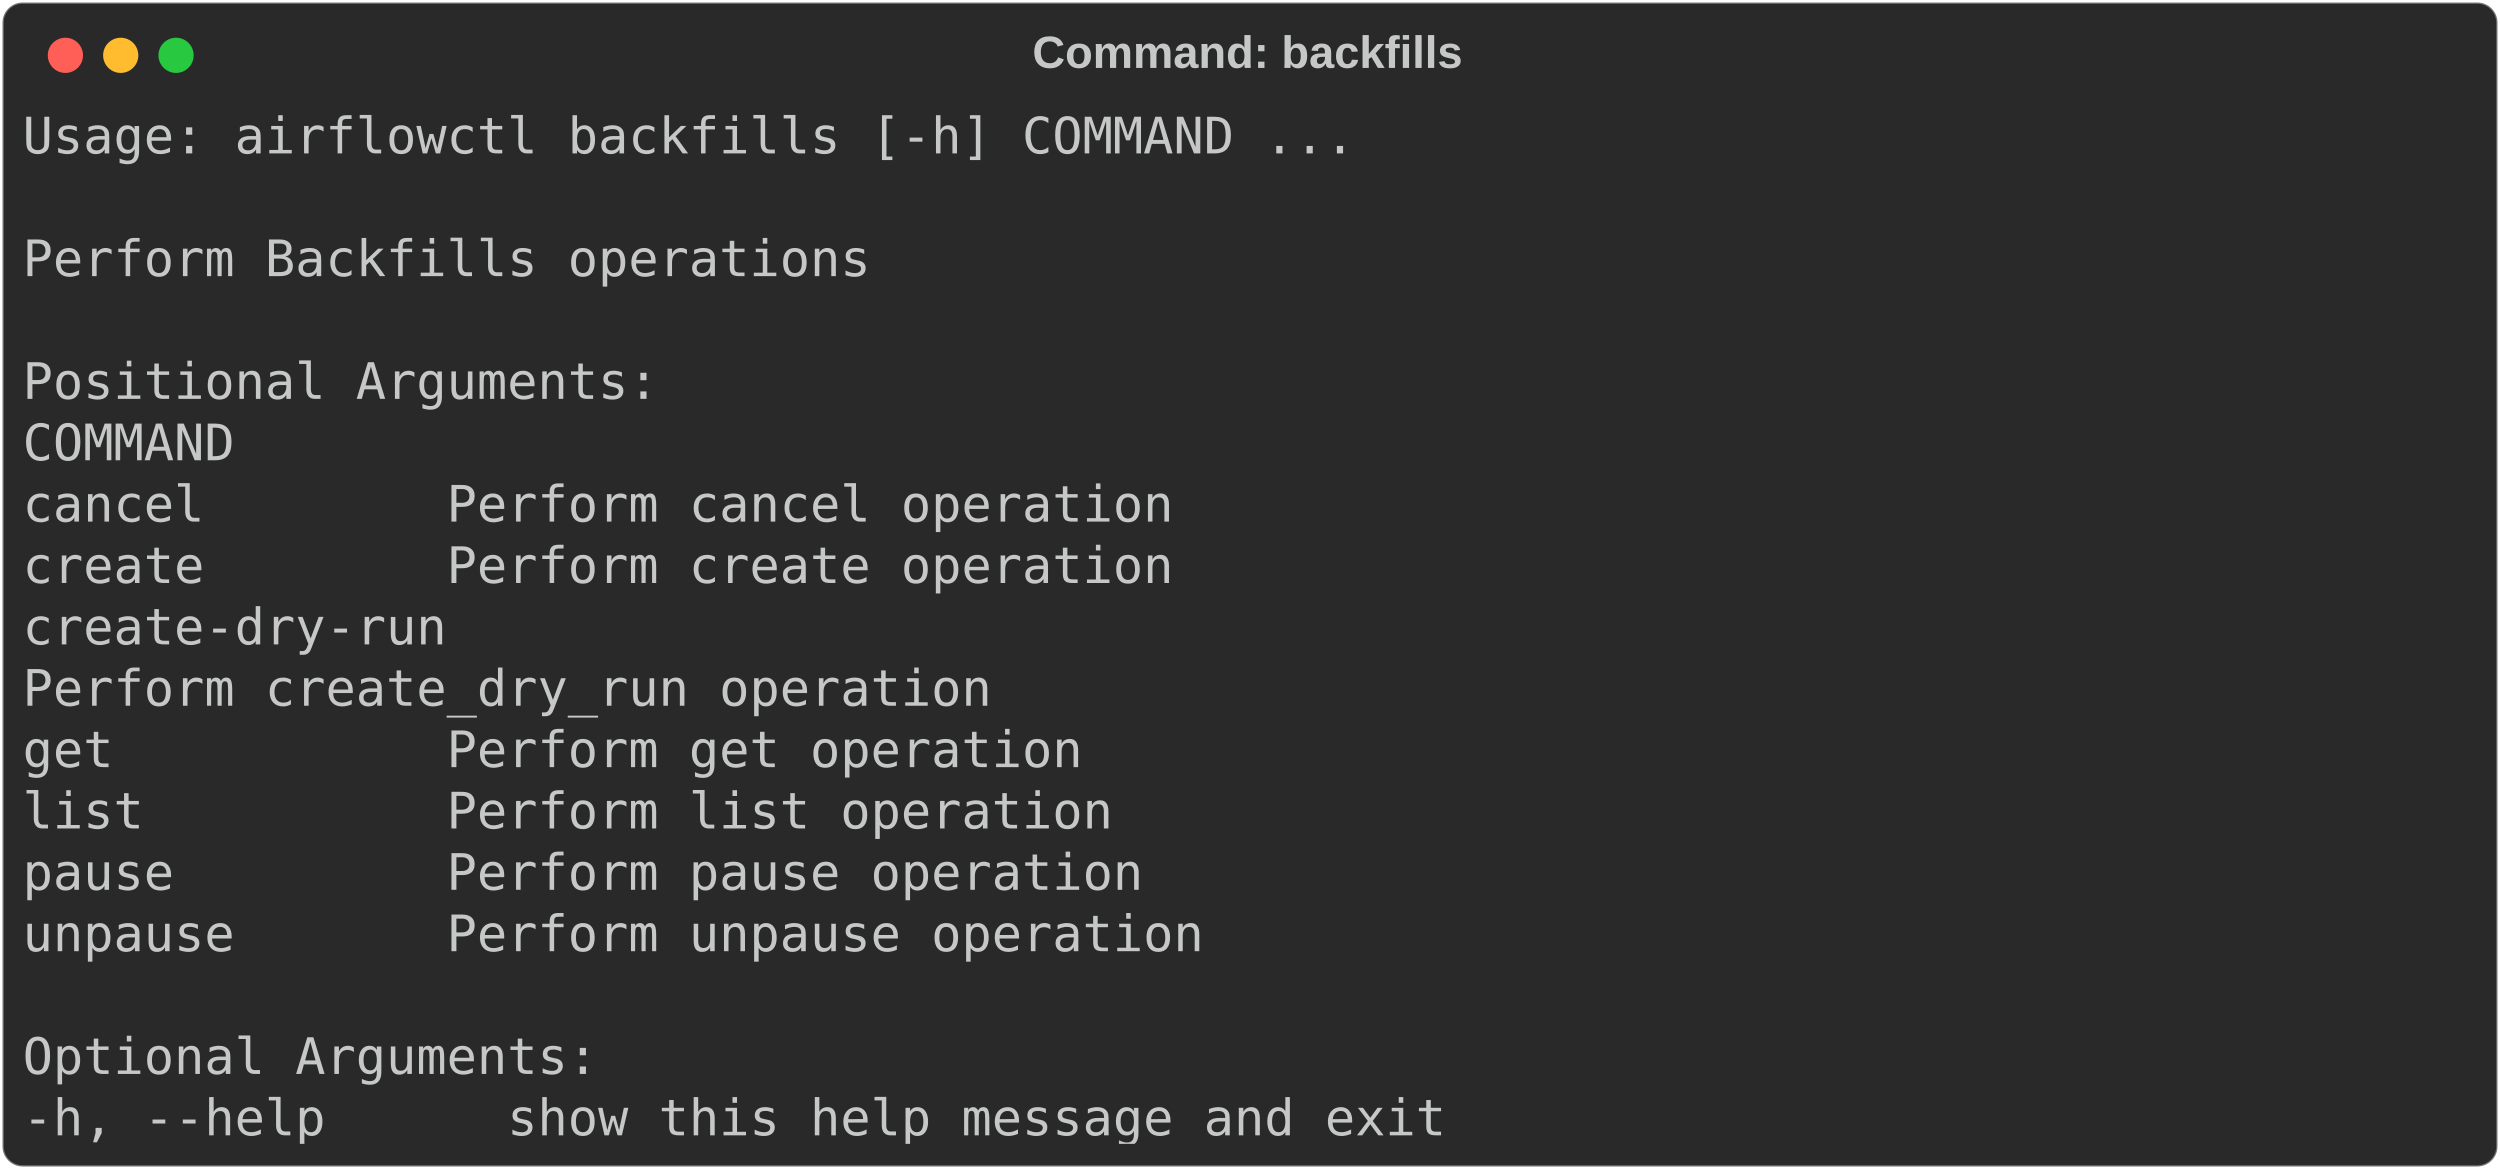
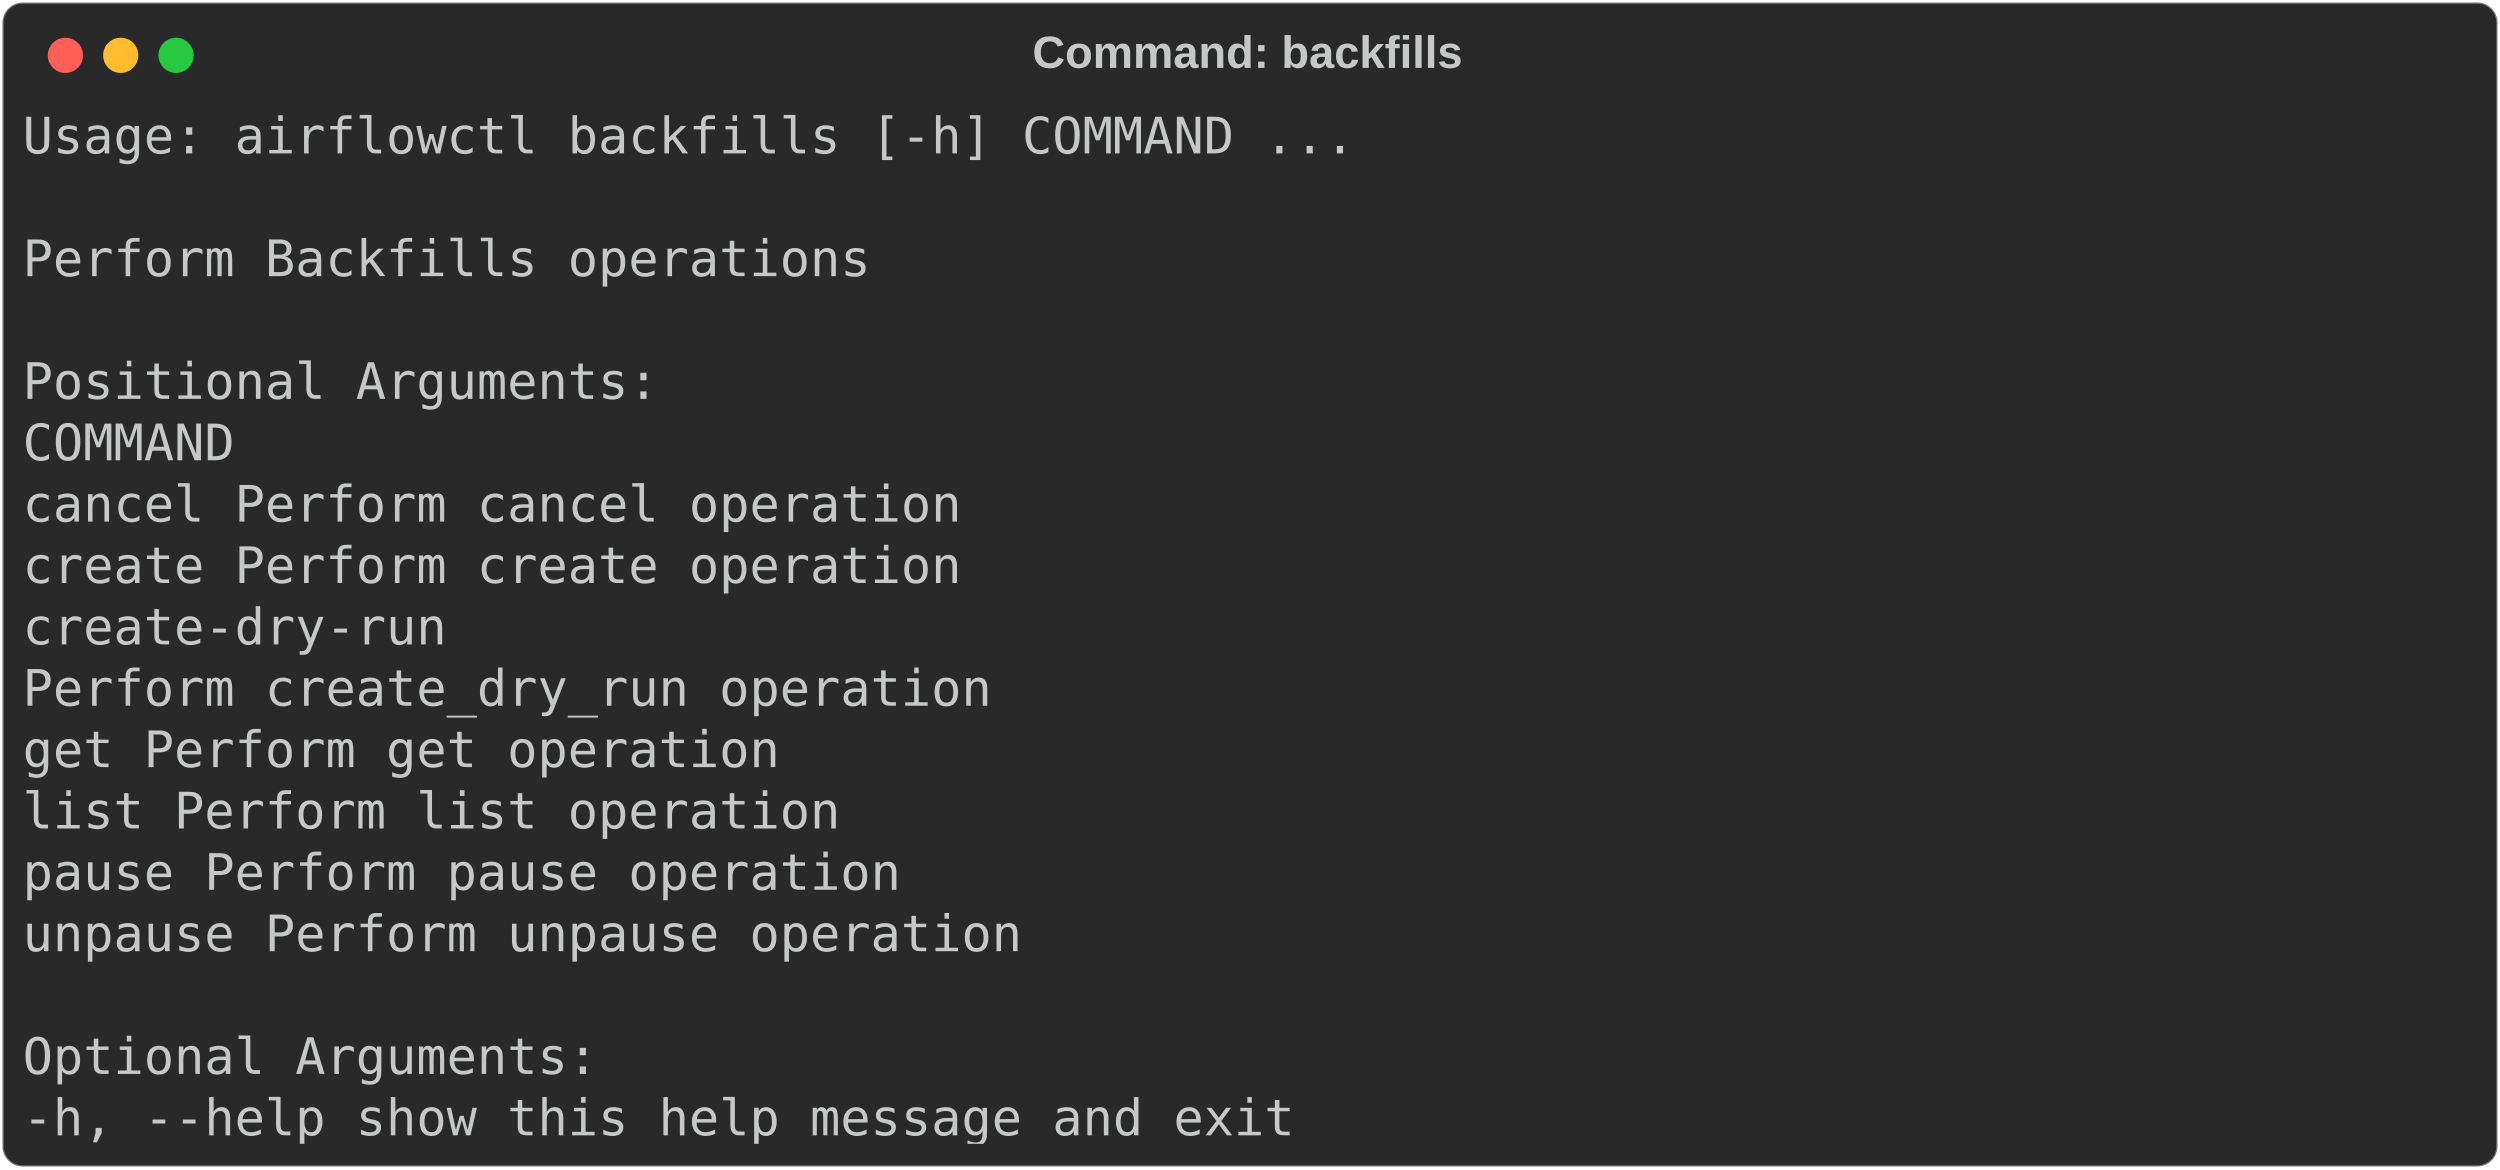
<svg xmlns="http://www.w3.org/2000/svg" class="rich-terminal" viewBox="0 0 994 464.8">
-   <style>
- 
-     @font-face {
-         font-family: "Fira Code";
-         src: local("FiraCode-Regular"),
-                 url("https://cdnjs.cloudflare.com/ajax/libs/firacode/6.2.0/woff2/FiraCode-Regular.woff2") format("woff2"),
-                 url("https://cdnjs.cloudflare.com/ajax/libs/firacode/6.2.0/woff/FiraCode-Regular.woff") format("woff");
-         font-style: normal;
-         font-weight: 400;
-     }
-     @font-face {
-         font-family: "Fira Code";
-         src: local("FiraCode-Bold"),
-                 url("https://cdnjs.cloudflare.com/ajax/libs/firacode/6.2.0/woff2/FiraCode-Bold.woff2") format("woff2"),
-                 url("https://cdnjs.cloudflare.com/ajax/libs/firacode/6.2.0/woff/FiraCode-Bold.woff") format("woff");
-         font-style: bold;
-         font-weight: 700;
-     }
- 
-     .terminal-962206658-matrix {
-         font-family: Fira Code, monospace;
-         font-size: 20px;
-         line-height: 24.4px;
-         font-variant-east-asian: full-width;
-     }
- 
-     .terminal-962206658-title {
-         font-size: 18px;
-         font-weight: bold;
-         font-family: arial;
-     }
- 
-     .terminal-962206658-r1 { fill: #c5c8c6 }
-     </style>
+   <style>@font-face{font-family:"Fira Code";src:local("FiraCode-Regular"),url(https://cdnjs.cloudflare.com/ajax/libs/firacode/6.2.0/woff2/FiraCode-Regular.woff2) format("woff2"),url(https://cdnjs.cloudflare.com/ajax/libs/firacode/6.2.0/woff/FiraCode-Regular.woff) format("woff");font-style:normal;font-weight:400}@font-face{font-family:"Fira Code";src:local("FiraCode-Bold"),url(https://cdnjs.cloudflare.com/ajax/libs/firacode/6.2.0/woff2/FiraCode-Bold.woff2) format("woff2"),url(https://cdnjs.cloudflare.com/ajax/libs/firacode/6.2.0/woff/FiraCode-Bold.woff) format("woff");font-style:bold;font-weight:700}.terminal-962206658-matrix{font-family:Fira Code,monospace;font-size:20px;line-height:24.4px;font-variant-east-asian:full-width}.terminal-962206658-title{font-size:18px;font-weight:700;font-family:arial}.terminal-962206658-r1{fill:#c5c8c6}</style>
  <defs>
    <clipPath id="terminal-962206658-clip-terminal">
-       <rect x="0" y="0" width="975.0" height="413.8" />
+       <rect width="975" height="413.8" x="0" y="0" />
    </clipPath>
    <clipPath id="terminal-962206658-line-0">
-       <rect x="0" y="1.5" width="976" height="24.65" />
+       <rect width="976" height="24.65" x="0" y="1.5" />
    </clipPath>
    <clipPath id="terminal-962206658-line-1">
-       <rect x="0" y="25.9" width="976" height="24.65" />
+       <rect width="976" height="24.65" x="0" y="25.9" />
    </clipPath>
    <clipPath id="terminal-962206658-line-2">
-       <rect x="0" y="50.3" width="976" height="24.65" />
+       <rect width="976" height="24.65" x="0" y="50.3" />
    </clipPath>
    <clipPath id="terminal-962206658-line-3">
-       <rect x="0" y="74.7" width="976" height="24.65" />
+       <rect width="976" height="24.65" x="0" y="74.7" />
    </clipPath>
    <clipPath id="terminal-962206658-line-4">
-       <rect x="0" y="99.1" width="976" height="24.65" />
+       <rect width="976" height="24.65" x="0" y="99.1" />
    </clipPath>
    <clipPath id="terminal-962206658-line-5">
-       <rect x="0" y="123.5" width="976" height="24.65" />
+       <rect width="976" height="24.65" x="0" y="123.5" />
    </clipPath>
    <clipPath id="terminal-962206658-line-6">
-       <rect x="0" y="147.9" width="976" height="24.65" />
+       <rect width="976" height="24.65" x="0" y="147.9" />
    </clipPath>
    <clipPath id="terminal-962206658-line-7">
-       <rect x="0" y="172.3" width="976" height="24.65" />
+       <rect width="976" height="24.65" x="0" y="172.3" />
    </clipPath>
    <clipPath id="terminal-962206658-line-8">
-       <rect x="0" y="196.7" width="976" height="24.65" />
+       <rect width="976" height="24.65" x="0" y="196.7" />
    </clipPath>
    <clipPath id="terminal-962206658-line-9">
-       <rect x="0" y="221.1" width="976" height="24.65" />
+       <rect width="976" height="24.65" x="0" y="221.1" />
    </clipPath>
    <clipPath id="terminal-962206658-line-10">
-       <rect x="0" y="245.5" width="976" height="24.65" />
+       <rect width="976" height="24.65" x="0" y="245.5" />
    </clipPath>
    <clipPath id="terminal-962206658-line-11">
-       <rect x="0" y="269.9" width="976" height="24.65" />
+       <rect width="976" height="24.65" x="0" y="269.9" />
    </clipPath>
    <clipPath id="terminal-962206658-line-12">
-       <rect x="0" y="294.3" width="976" height="24.65" />
+       <rect width="976" height="24.65" x="0" y="294.3" />
    </clipPath>
    <clipPath id="terminal-962206658-line-13">
-       <rect x="0" y="318.7" width="976" height="24.65" />
+       <rect width="976" height="24.65" x="0" y="318.7" />
    </clipPath>
    <clipPath id="terminal-962206658-line-14">
-       <rect x="0" y="343.1" width="976" height="24.65" />
+       <rect width="976" height="24.65" x="0" y="343.1" />
    </clipPath>
    <clipPath id="terminal-962206658-line-15">
-       <rect x="0" y="367.5" width="976" height="24.65" />
+       <rect width="976" height="24.65" x="0" y="367.5" />
    </clipPath>
  </defs>
-   <rect fill="#292929" stroke="rgba(255,255,255,0.35)" stroke-width="1" x="1" y="1" width="992" height="462.8" rx="8" />
-   <text class="terminal-962206658-title" fill="#c5c8c6" text-anchor="middle" x="496" y="27">Command: backfills</text>
+   <rect width="992" height="462.8" x="1" y="1" fill="#292929" stroke="rgba(255,255,255,0.35)" stroke-width="1" rx="8" />
+   <text x="496" y="27" fill="#c5c8c6" class="terminal-962206658-title" text-anchor="middle">Command: backfills</text>
  <g transform="translate(26,22)">
    <circle cx="0" cy="0" r="7" fill="#ff5f57" />
    <circle cx="22" cy="0" r="7" fill="#febc2e" />
    <circle cx="44" cy="0" r="7" fill="#28c840" />
  </g>
-   <g transform="translate(9, 41)" clip-path="url(#terminal-962206658-clip-terminal)">
+   <g clip-path="url(#terminal-962206658-clip-terminal)" transform="translate(9, 41)">
    <g class="terminal-962206658-matrix">
-       <text class="terminal-962206658-r1" x="0" y="20" textLength="536.8" clip-path="url(#terminal-962206658-line-0)">Usage: airflowctl backfills [-h] COMMAND ...</text>
-       <text class="terminal-962206658-r1" x="976" y="20" textLength="12.2" clip-path="url(#terminal-962206658-line-0)">
- </text>
-       <text class="terminal-962206658-r1" x="976" y="44.4" textLength="12.2" clip-path="url(#terminal-962206658-line-1)">
- </text>
-       <text class="terminal-962206658-r1" x="0" y="68.8" textLength="341.6" clip-path="url(#terminal-962206658-line-2)">Perform Backfills operations</text>
-       <text class="terminal-962206658-r1" x="976" y="68.8" textLength="12.2" clip-path="url(#terminal-962206658-line-2)">
- </text>
-       <text class="terminal-962206658-r1" x="976" y="93.2" textLength="12.2" clip-path="url(#terminal-962206658-line-3)">
- </text>
-       <text class="terminal-962206658-r1" x="0" y="117.6" textLength="256.2" clip-path="url(#terminal-962206658-line-4)">Positional Arguments:</text>
-       <text class="terminal-962206658-r1" x="976" y="117.6" textLength="12.2" clip-path="url(#terminal-962206658-line-4)">
- </text>
-       <text class="terminal-962206658-r1" x="0" y="142" textLength="109.8" clip-path="url(#terminal-962206658-line-5)">  COMMAND</text>
-       <text class="terminal-962206658-r1" x="976" y="142" textLength="12.2" clip-path="url(#terminal-962206658-line-5)">
- </text>
-       <text class="terminal-962206658-r1" x="0" y="166.4" textLength="512.4" clip-path="url(#terminal-962206658-line-6)">    cancel        Perform cancel operation</text>
-       <text class="terminal-962206658-r1" x="976" y="166.4" textLength="12.2" clip-path="url(#terminal-962206658-line-6)">
- </text>
-       <text class="terminal-962206658-r1" x="0" y="190.8" textLength="512.4" clip-path="url(#terminal-962206658-line-7)">    create        Perform create operation</text>
-       <text class="terminal-962206658-r1" x="976" y="190.8" textLength="12.2" clip-path="url(#terminal-962206658-line-7)">
- </text>
-       <text class="terminal-962206658-r1" x="0" y="215.2" textLength="219.6" clip-path="url(#terminal-962206658-line-8)">    create-dry-run</text>
-       <text class="terminal-962206658-r1" x="976" y="215.2" textLength="12.2" clip-path="url(#terminal-962206658-line-8)">
- </text>
-       <text class="terminal-962206658-r1" x="0" y="239.6" textLength="610" clip-path="url(#terminal-962206658-line-9)">                  Perform create_dry_run operation</text>
-       <text class="terminal-962206658-r1" x="976" y="239.6" textLength="12.2" clip-path="url(#terminal-962206658-line-9)">
- </text>
-       <text class="terminal-962206658-r1" x="0" y="264" textLength="475.8" clip-path="url(#terminal-962206658-line-10)">    get           Perform get operation</text>
-       <text class="terminal-962206658-r1" x="976" y="264" textLength="12.2" clip-path="url(#terminal-962206658-line-10)">
- </text>
-       <text class="terminal-962206658-r1" x="0" y="288.4" textLength="488" clip-path="url(#terminal-962206658-line-11)">    list          Perform list operation</text>
-       <text class="terminal-962206658-r1" x="976" y="288.4" textLength="12.2" clip-path="url(#terminal-962206658-line-11)">
- </text>
-       <text class="terminal-962206658-r1" x="0" y="312.8" textLength="500.2" clip-path="url(#terminal-962206658-line-12)">    pause         Perform pause operation</text>
-       <text class="terminal-962206658-r1" x="976" y="312.8" textLength="12.2" clip-path="url(#terminal-962206658-line-12)">
- </text>
-       <text class="terminal-962206658-r1" x="0" y="337.2" textLength="524.6" clip-path="url(#terminal-962206658-line-13)">    unpause       Perform unpause operation</text>
-       <text class="terminal-962206658-r1" x="976" y="337.2" textLength="12.2" clip-path="url(#terminal-962206658-line-13)">
- </text>
-       <text class="terminal-962206658-r1" x="976" y="361.6" textLength="12.2" clip-path="url(#terminal-962206658-line-14)">
- </text>
-       <text class="terminal-962206658-r1" x="0" y="386" textLength="231.8" clip-path="url(#terminal-962206658-line-15)">Optional Arguments:</text>
-       <text class="terminal-962206658-r1" x="976" y="386" textLength="12.2" clip-path="url(#terminal-962206658-line-15)">
- </text>
-       <text class="terminal-962206658-r1" x="0" y="410.4" textLength="597.8" clip-path="url(#terminal-962206658-line-16)">  -h, --help      show this help message and exit</text>
-       <text class="terminal-962206658-r1" x="976" y="410.4" textLength="12.2" clip-path="url(#terminal-962206658-line-16)">
- </text>
+       <text x="0" y="20" class="terminal-962206658-r1" clip-path="url(#terminal-962206658-line-0)" textLength="536.8">Usage: airflowctl backfills [-h] COMMAND ...</text>
+       <text x="0" y="68.8" class="terminal-962206658-r1" clip-path="url(#terminal-962206658-line-2)" textLength="341.6">Perform Backfills operations</text>
+       <text x="0" y="117.6" class="terminal-962206658-r1" clip-path="url(#terminal-962206658-line-4)" textLength="256.2">Positional Arguments:</text>
+       <text x="0" y="142" class="terminal-962206658-r1" clip-path="url(#terminal-962206658-line-5)" textLength="109.8">COMMAND</text>
+       <text x="0" y="166.4" class="terminal-962206658-r1" clip-path="url(#terminal-962206658-line-6)" textLength="512.4">cancel Perform cancel operation</text>
+       <text x="0" y="190.8" class="terminal-962206658-r1" clip-path="url(#terminal-962206658-line-7)" textLength="512.4">create Perform create operation</text>
+       <text x="0" y="215.2" class="terminal-962206658-r1" clip-path="url(#terminal-962206658-line-8)" textLength="219.6">create-dry-run</text>
+       <text x="0" y="239.6" class="terminal-962206658-r1" clip-path="url(#terminal-962206658-line-9)" textLength="610">Perform create_dry_run operation</text>
+       <text x="0" y="264" class="terminal-962206658-r1" clip-path="url(#terminal-962206658-line-10)" textLength="475.8">get Perform get operation</text>
+       <text x="0" y="288.4" class="terminal-962206658-r1" clip-path="url(#terminal-962206658-line-11)" textLength="488">list Perform list operation</text>
+       <text x="0" y="312.8" class="terminal-962206658-r1" clip-path="url(#terminal-962206658-line-12)" textLength="500.2">pause Perform pause operation</text>
+       <text x="0" y="337.2" class="terminal-962206658-r1" clip-path="url(#terminal-962206658-line-13)" textLength="524.6">unpause Perform unpause operation</text>
+       <text x="0" y="386" class="terminal-962206658-r1" clip-path="url(#terminal-962206658-line-15)" textLength="231.8">Optional Arguments:</text>
+       <text x="0" y="410.4" class="terminal-962206658-r1" clip-path="url(#terminal-962206658-line-16)" textLength="597.8">-h, --help show this help message and exit</text>
    </g>
  </g>
</svg>
